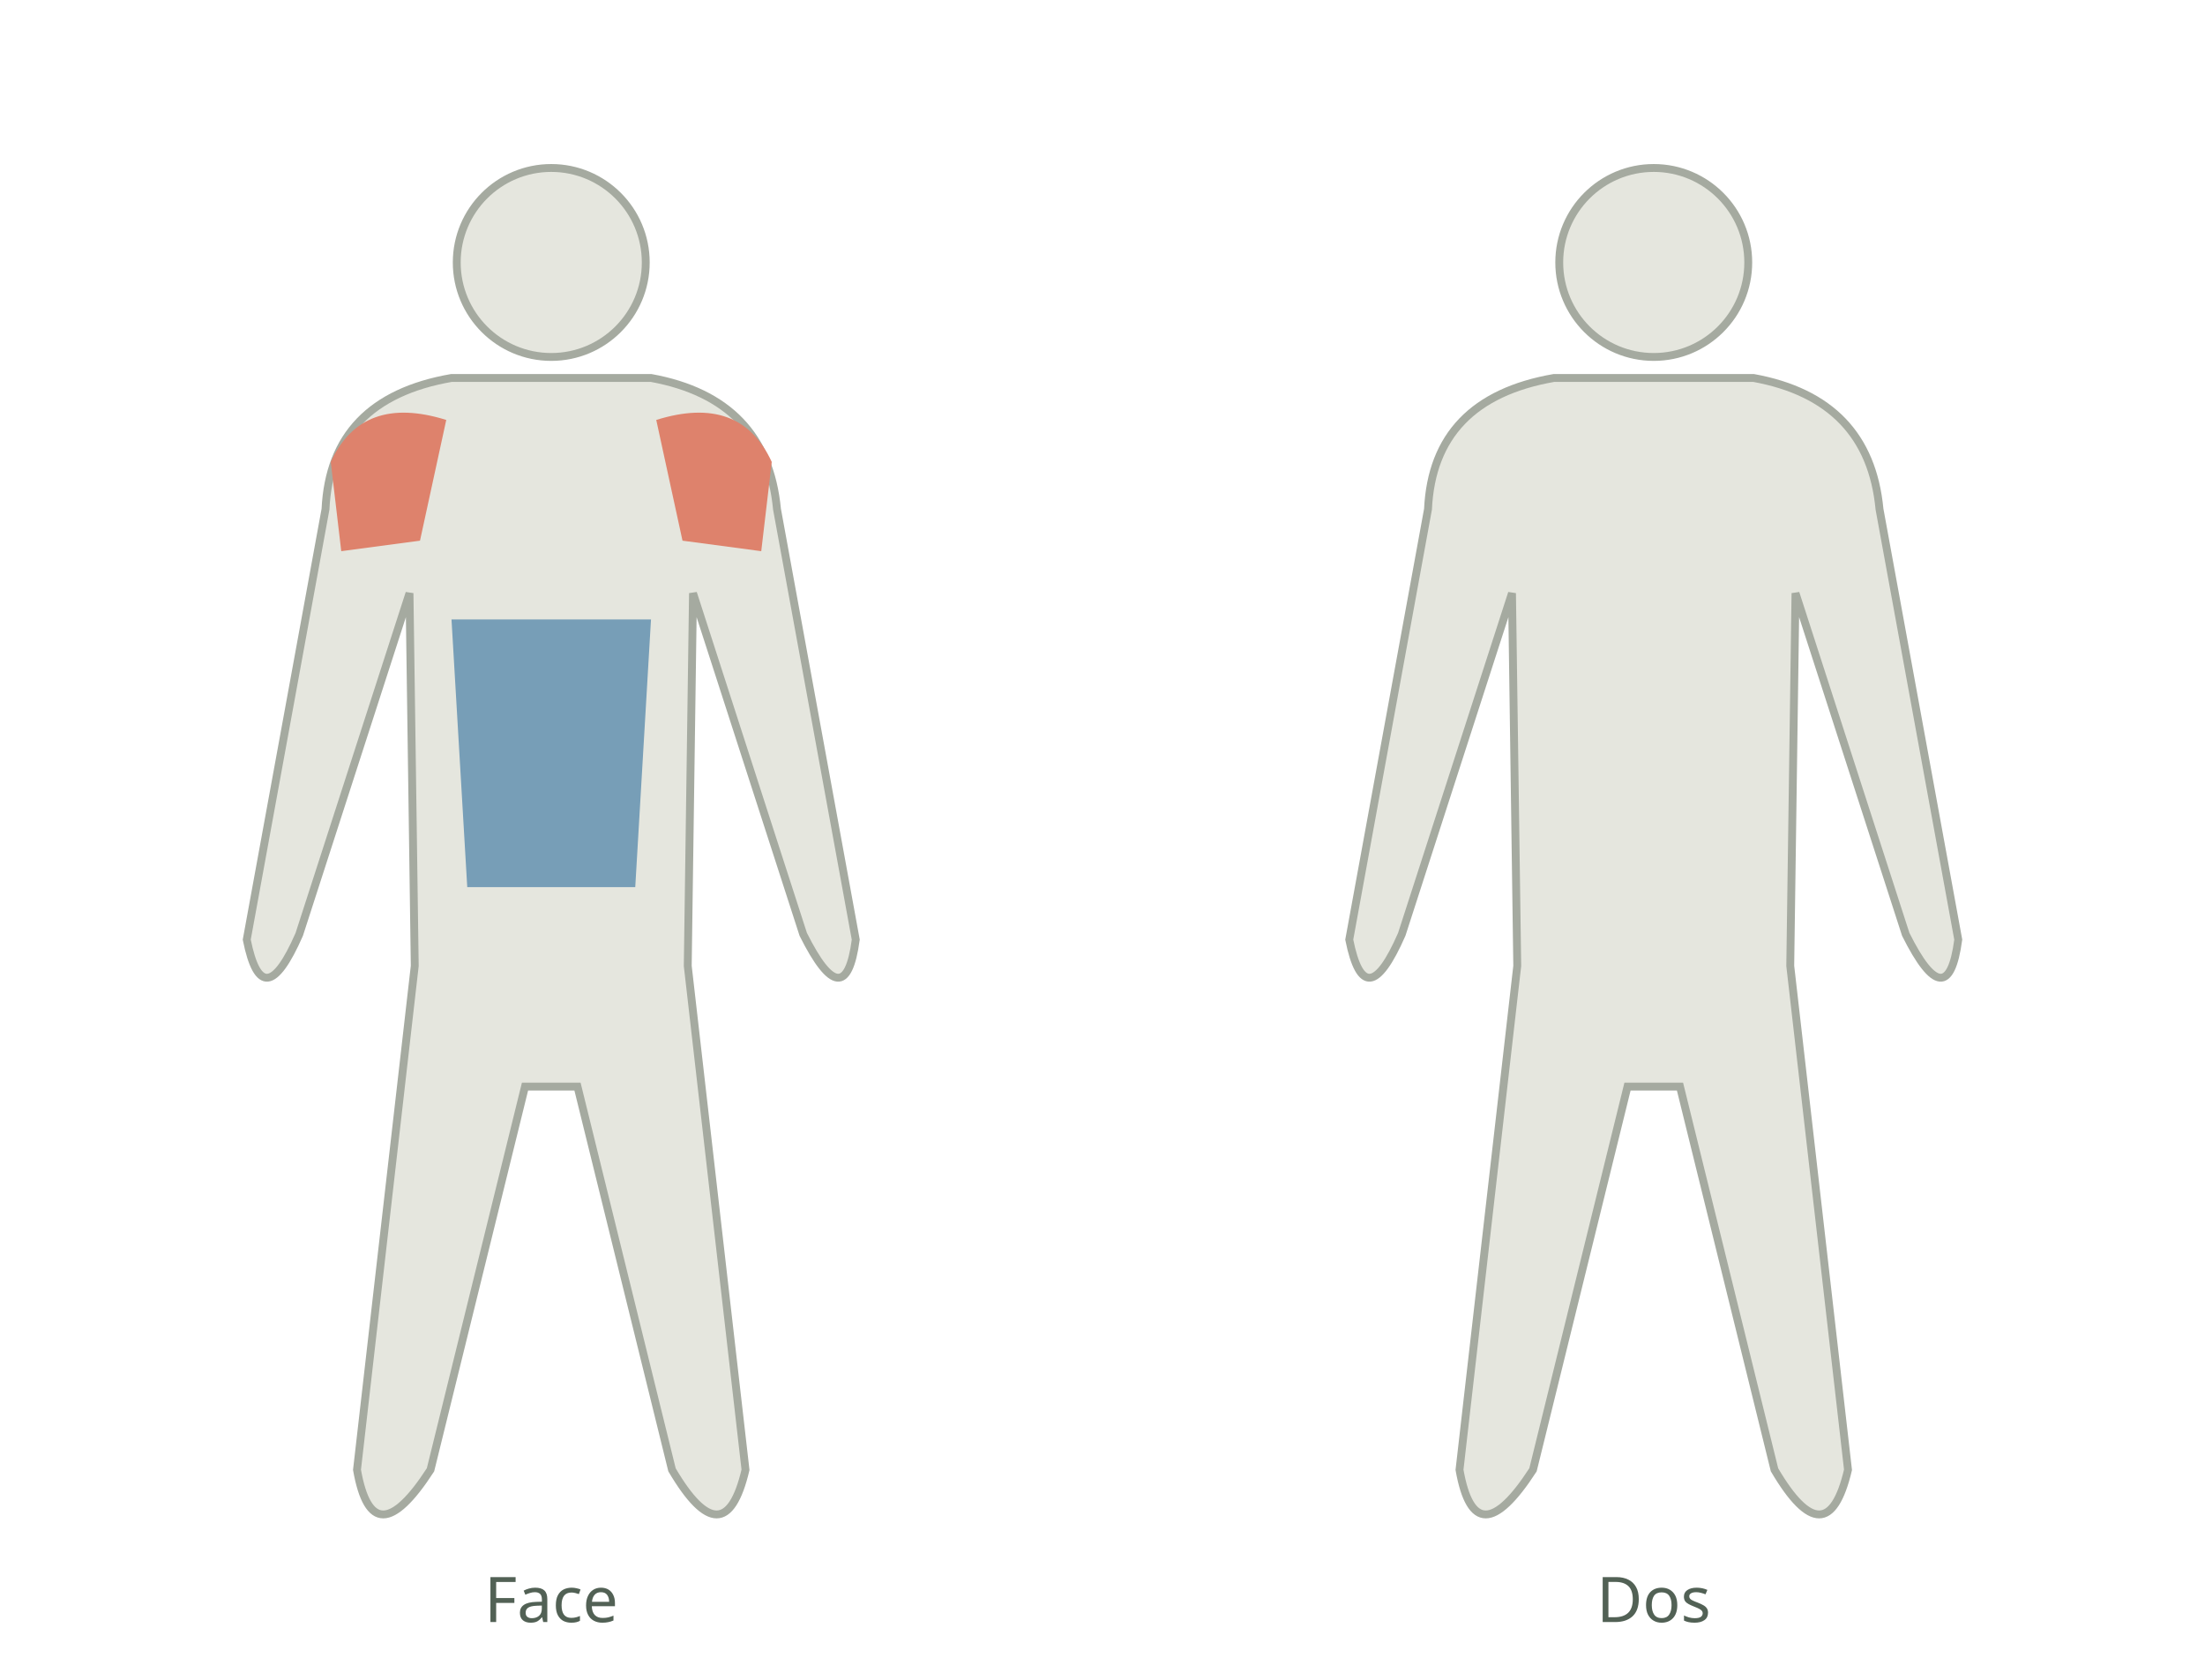
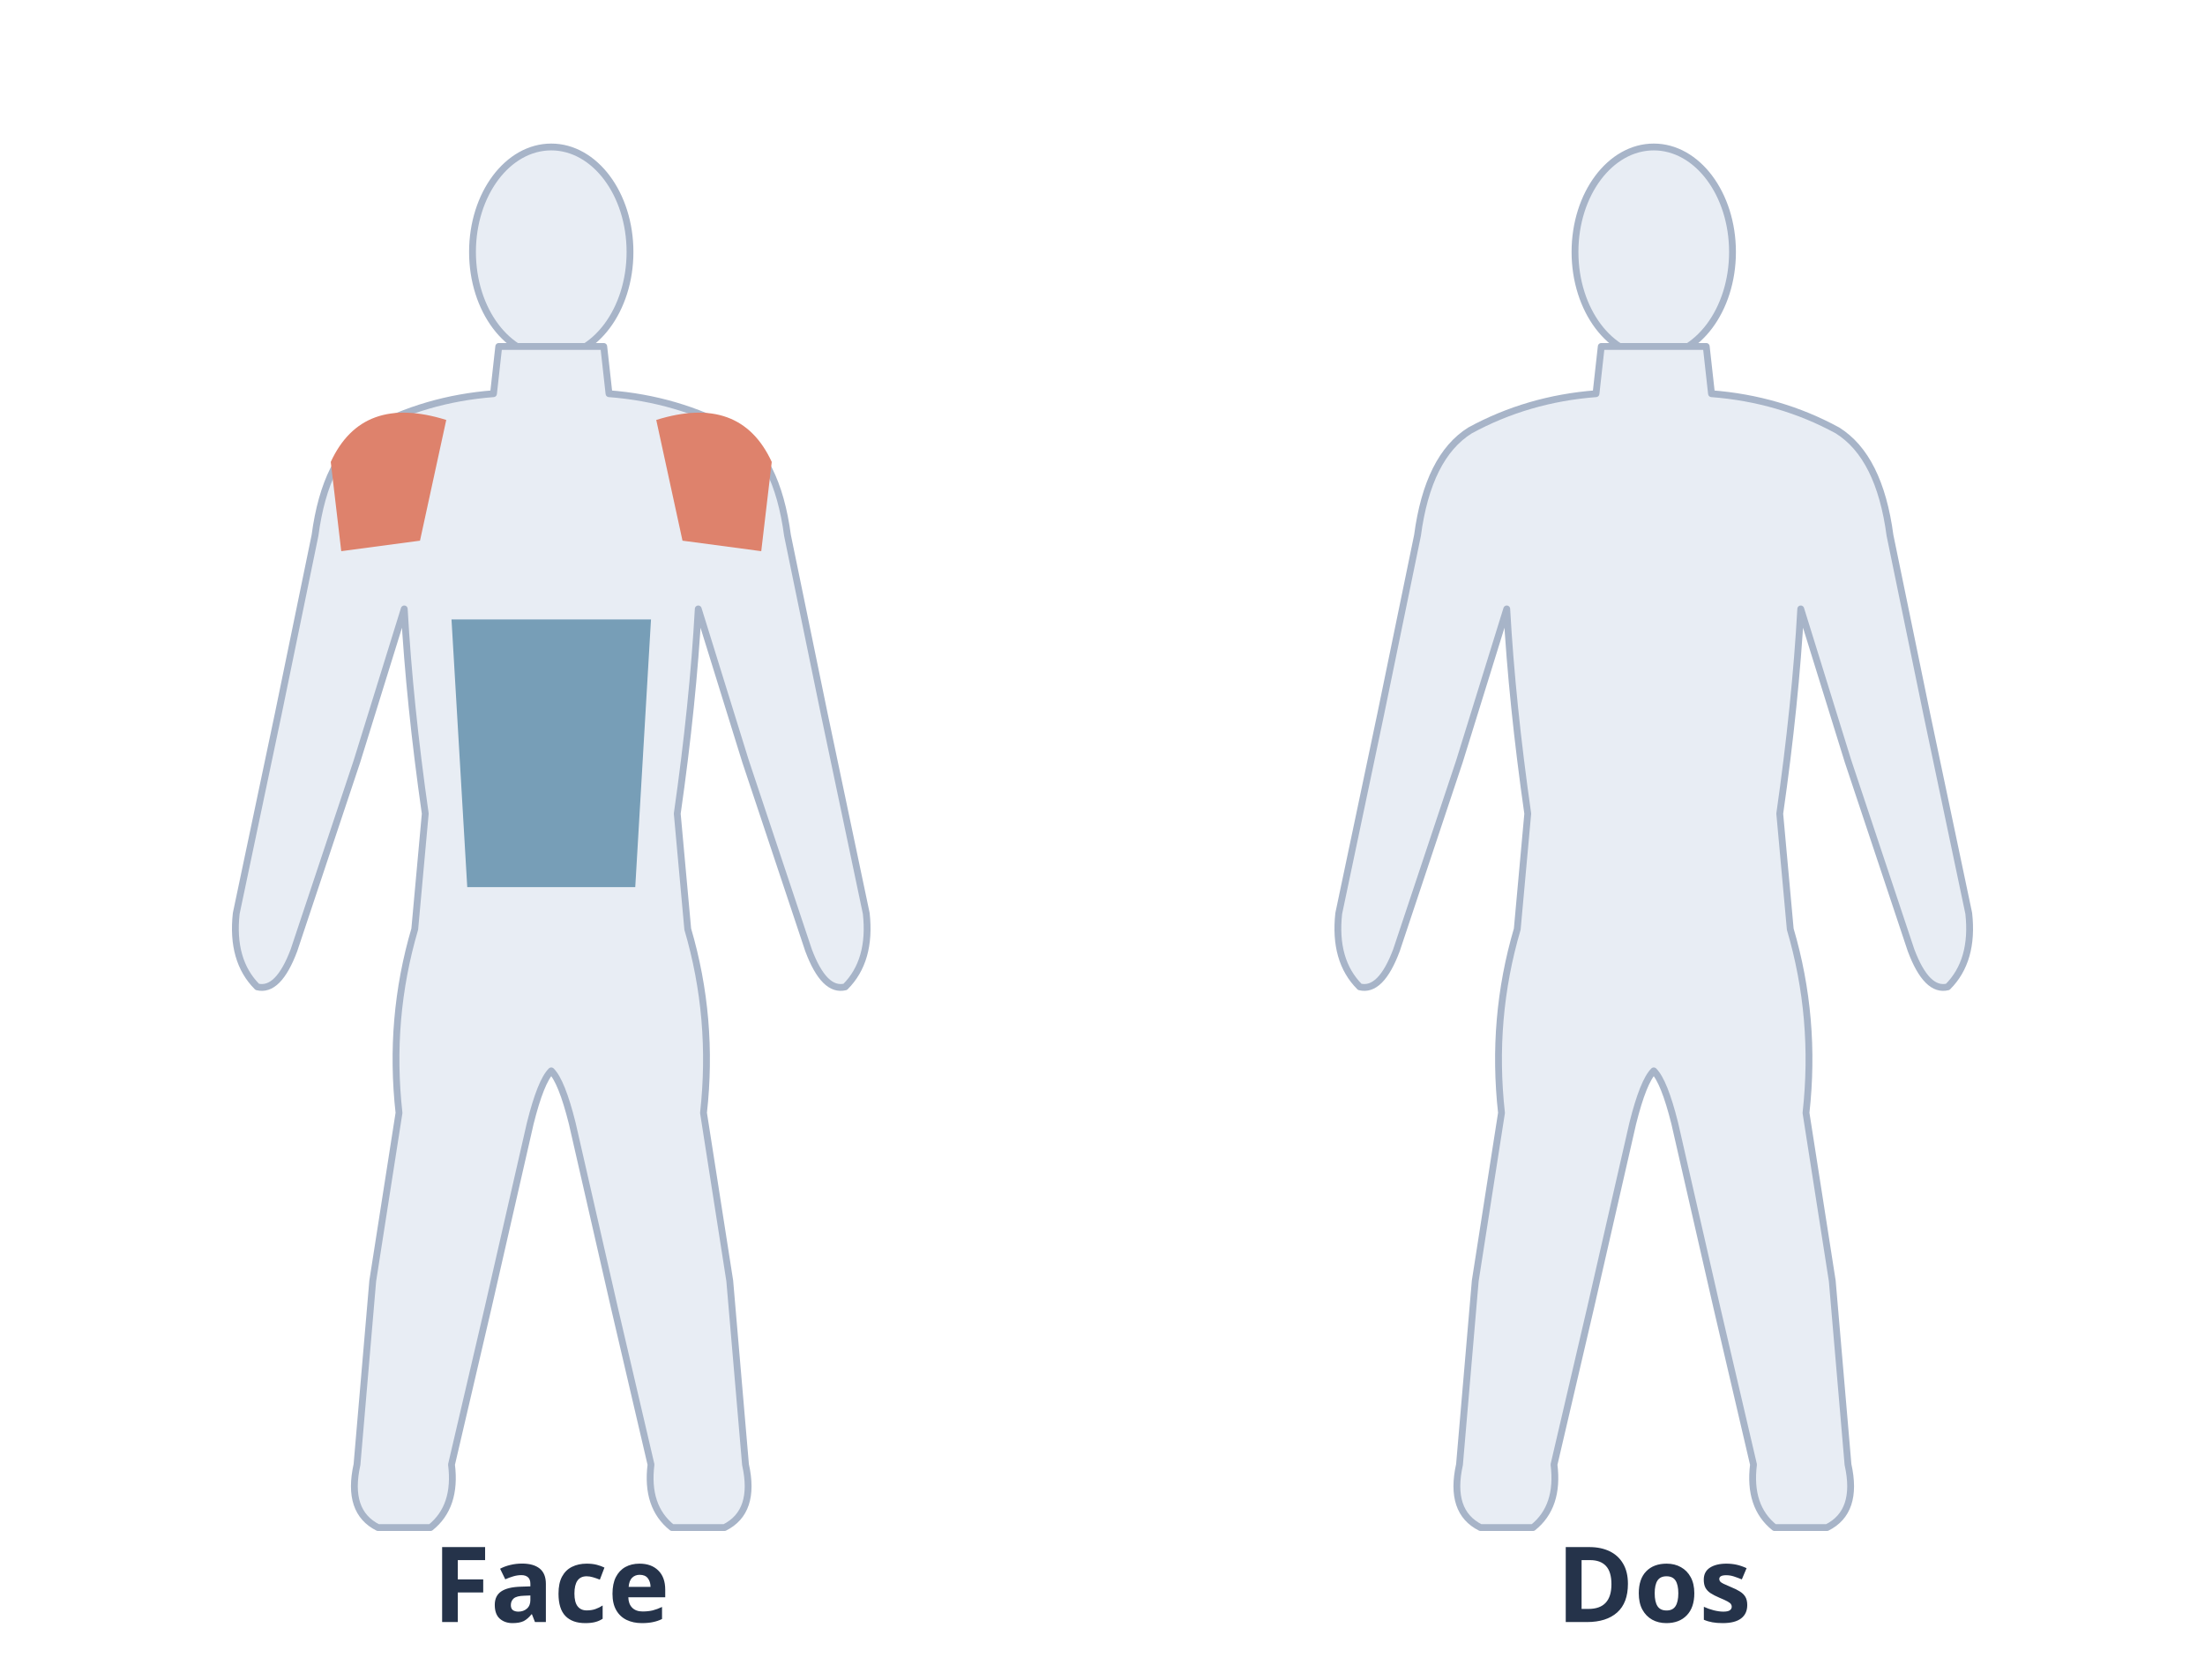
<svg xmlns="http://www.w3.org/2000/svg" viewBox="0 0 420 320" role="img" aria-label="Muscles : lateral_deltoids. Carte provisoire.">
  <g transform="translate(5 15)">
-     <g fill="#E5E6DE" stroke="#a5aaa0" stroke-width="1.5">
-       <circle cx="100" cy="35" r="18" />
-       <path d="M81 57 Q58 61 57 82 L42 164 Q45 179 52 163 L73 98 L74 169 L63 265 Q66 282 77 265 L95 192 L105 192 L123 265 Q133 282 137 265 L126 169 L127 98 L148 163 Q156 179 158 164 L143 82 Q141 61 119 57Z" />
+     <g fill="#E8EDF4" stroke="#a7b4c8" stroke-width="1.3" stroke-linejoin="round">
+       <ellipse cx="100" cy="33" rx="15" ry="20" />
+       <path d="M90 51 L89 60 Q76 61 65 67 Q57 72 55 87 L48 121 L40 159 Q39 168 44 173 Q48 174 51 166 L63 130 L72 101 Q73 119 76 140 L74 162 Q69 179 71 197 L66 229 L63 264 Q61 273 67 276 L77 276 Q82 272 81 264 L88 234 L96 199 Q98 191 100 189 Q102 191 104 199 L112 234 L119 264 Q118 272 123 276 L133 276 Q139 273 137 264 L134 229 L129 197 Q131 179 126 162 L124 140 Q127 119 128 101 L137 130 L149 166 Q152 174 156 173 Q161 168 160 159 L152 121 L145 87 Q143 72 135 67 Q124 61 111 60 L110 51Z" />
    </g>
    <path data-zone="lateral_deltoids" data-role="primary" d="M58 73 Q64 60 80 65 L75 88 L60 90Z M120 65 Q136 60 142 73 L140 90 L125 88Z" fill="#DE826C" />
    <path data-zone="core" data-role="stabilizers" d="M81 103 L119 103 L116 154 L84 154Z" fill="#779EB7" />
  </g>
  <g transform="translate(215 15)">
-     <g fill="#E5E6DE" stroke="#a5aaa0" stroke-width="1.5">
-       <circle cx="100" cy="35" r="18" />
-       <path d="M81 57 Q58 61 57 82 L42 164 Q45 179 52 163 L73 98 L74 169 L63 265 Q66 282 77 265 L95 192 L105 192 L123 265 Q133 282 137 265 L126 169 L127 98 L148 163 Q156 179 158 164 L143 82 Q141 61 119 57Z" />
+     <g fill="#E8EDF4" stroke="#a7b4c8" stroke-width="1.3" stroke-linejoin="round">
+       <ellipse cx="100" cy="33" rx="15" ry="20" />
+       <path d="M90 51 L89 60 Q76 61 65 67 Q57 72 55 87 L48 121 L40 159 Q39 168 44 173 Q48 174 51 166 L63 130 L72 101 Q73 119 76 140 L74 162 Q69 179 71 197 L66 229 L63 264 Q61 273 67 276 L77 276 Q82 272 81 264 L88 234 L96 199 Q98 191 100 189 Q102 191 104 199 L112 234 L119 264 Q118 272 123 276 L133 276 Q139 273 137 264 L134 229 L129 197 Q131 179 126 162 L124 140 Q127 119 128 101 L137 130 L149 166 Q152 174 156 173 Q161 168 160 159 L152 121 L145 87 Q143 72 135 67 Q124 61 111 60 L110 51Z" />
    </g>
  </g>
-   <text x="105" y="309" text-anchor="middle" font-family="sans-serif" font-size="12" fill="#526155">Face</text>
-   <text x="315" y="309" text-anchor="middle" font-family="sans-serif" font-size="12" fill="#526155">Dos</text>
+   <text x="105" y="309" text-anchor="middle" font-family="sans-serif" font-size="20" font-weight="700" fill="#25334a">Face</text>
+   <text x="315" y="309" text-anchor="middle" font-family="sans-serif" font-size="20" font-weight="700" fill="#25334a">Dos</text>
</svg>
